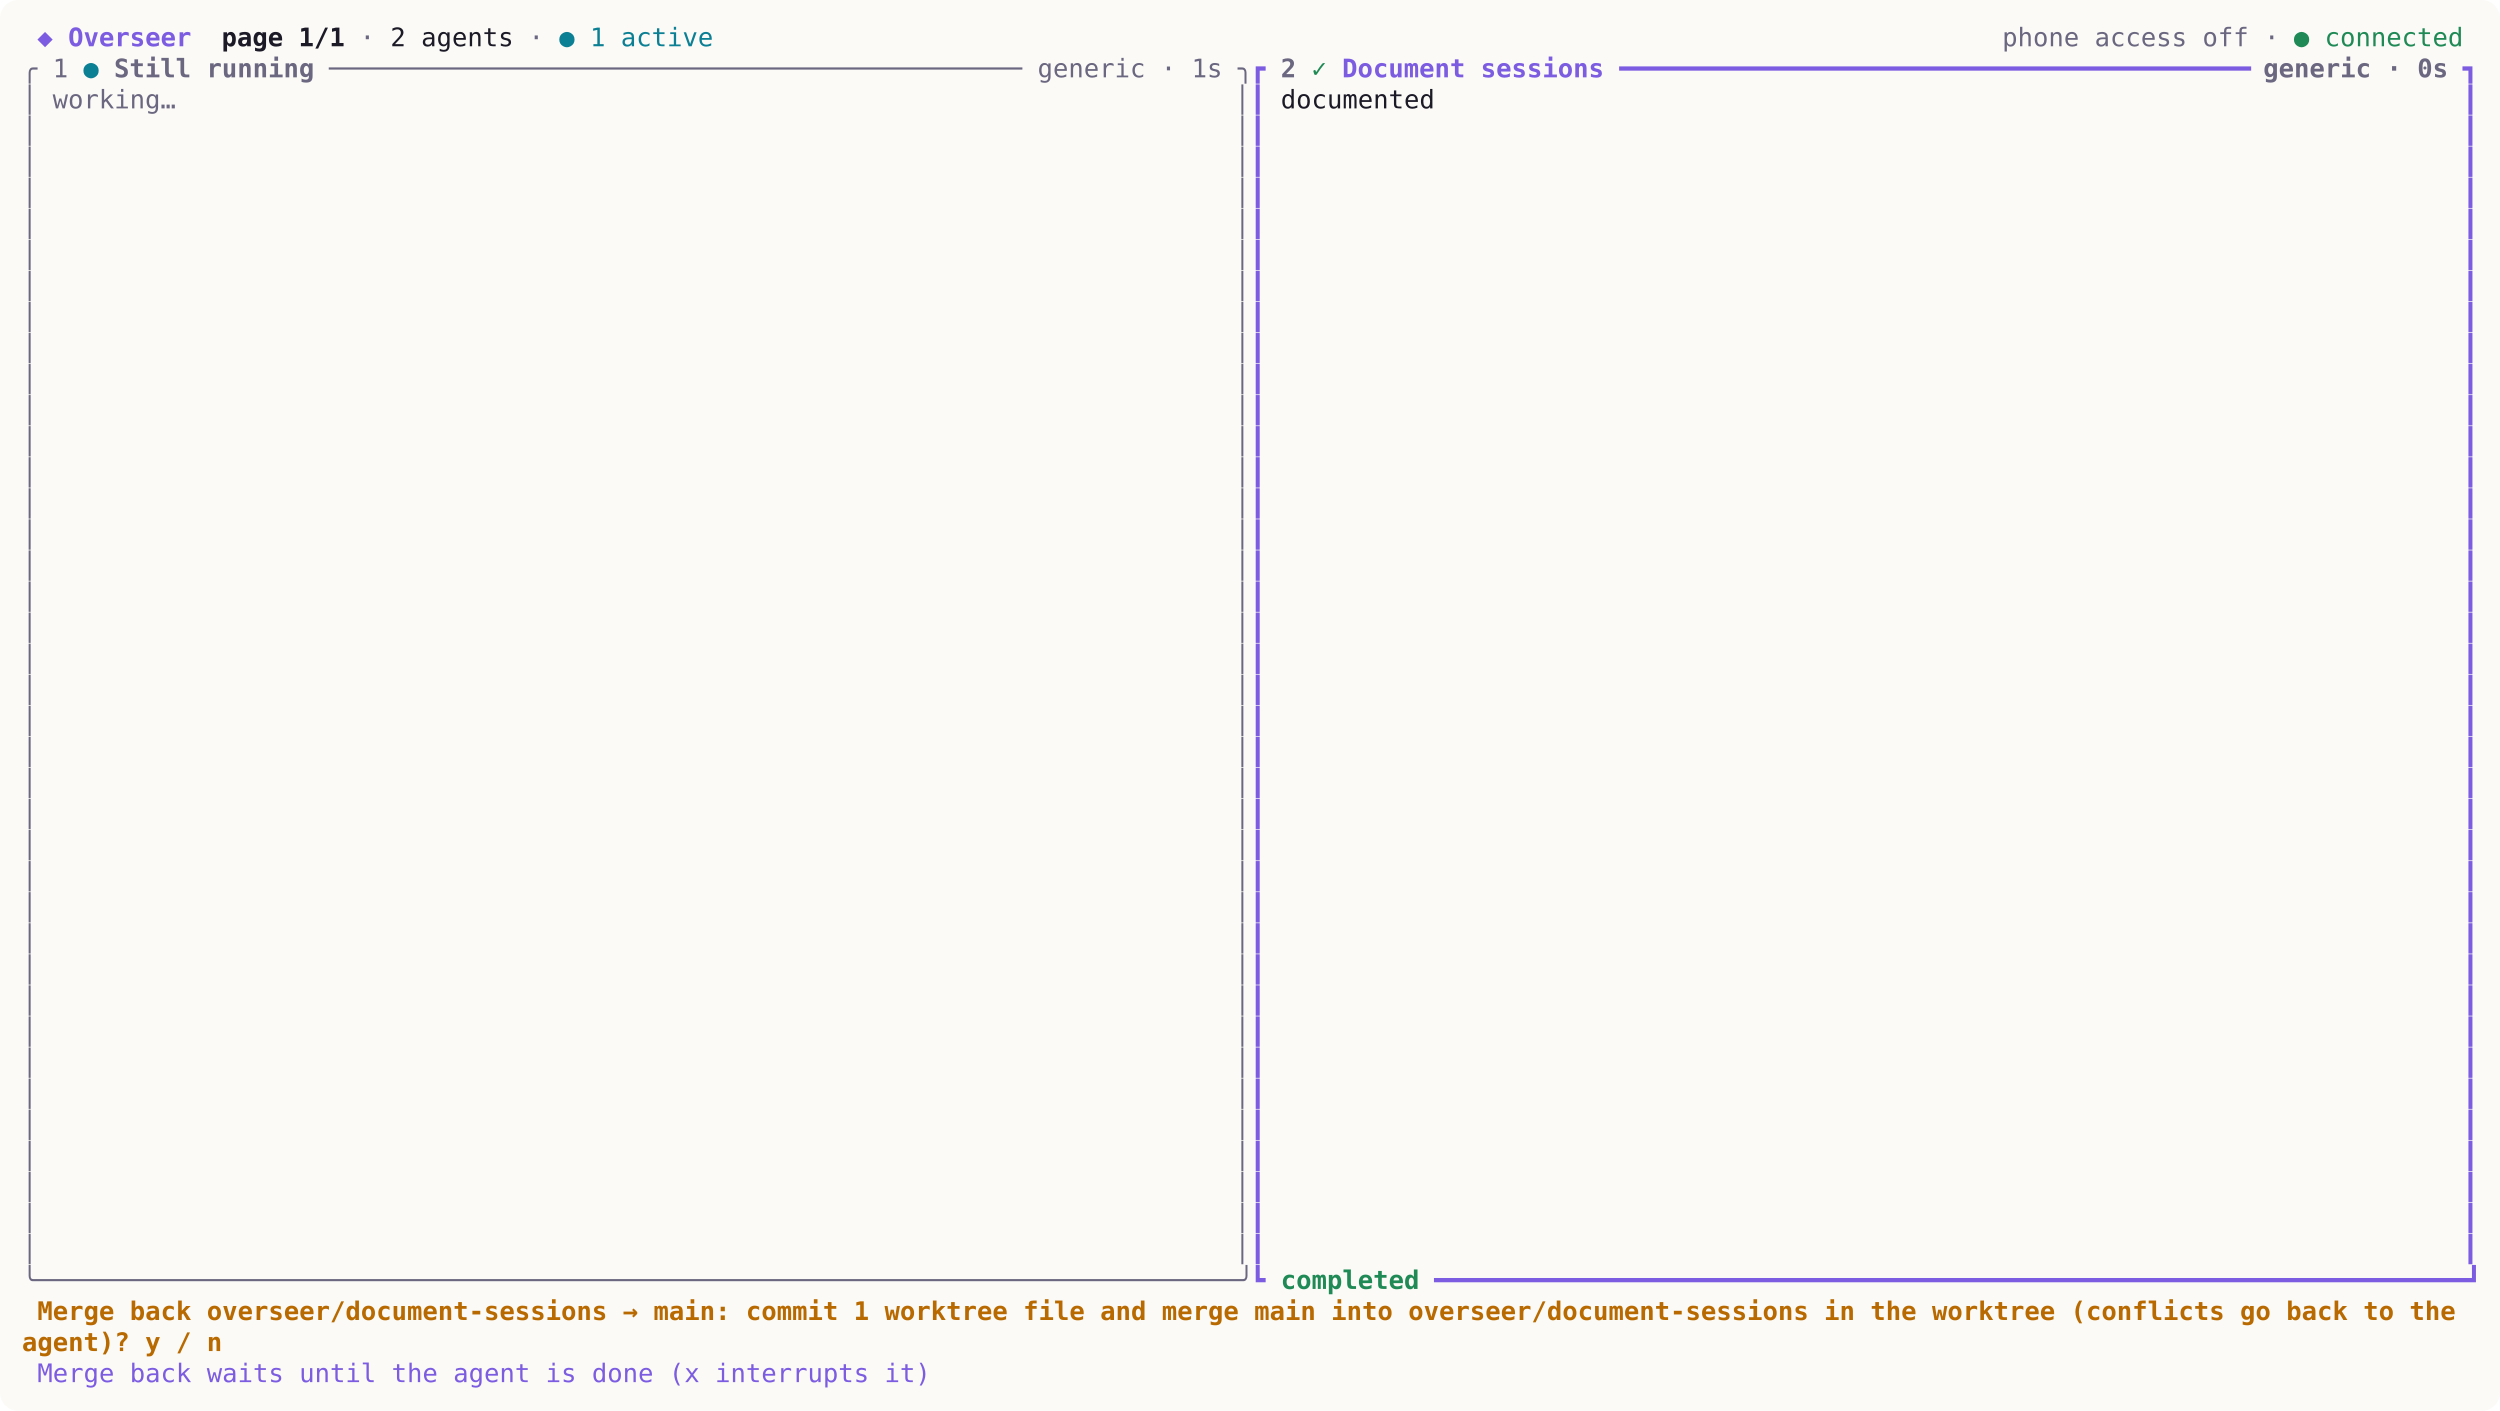
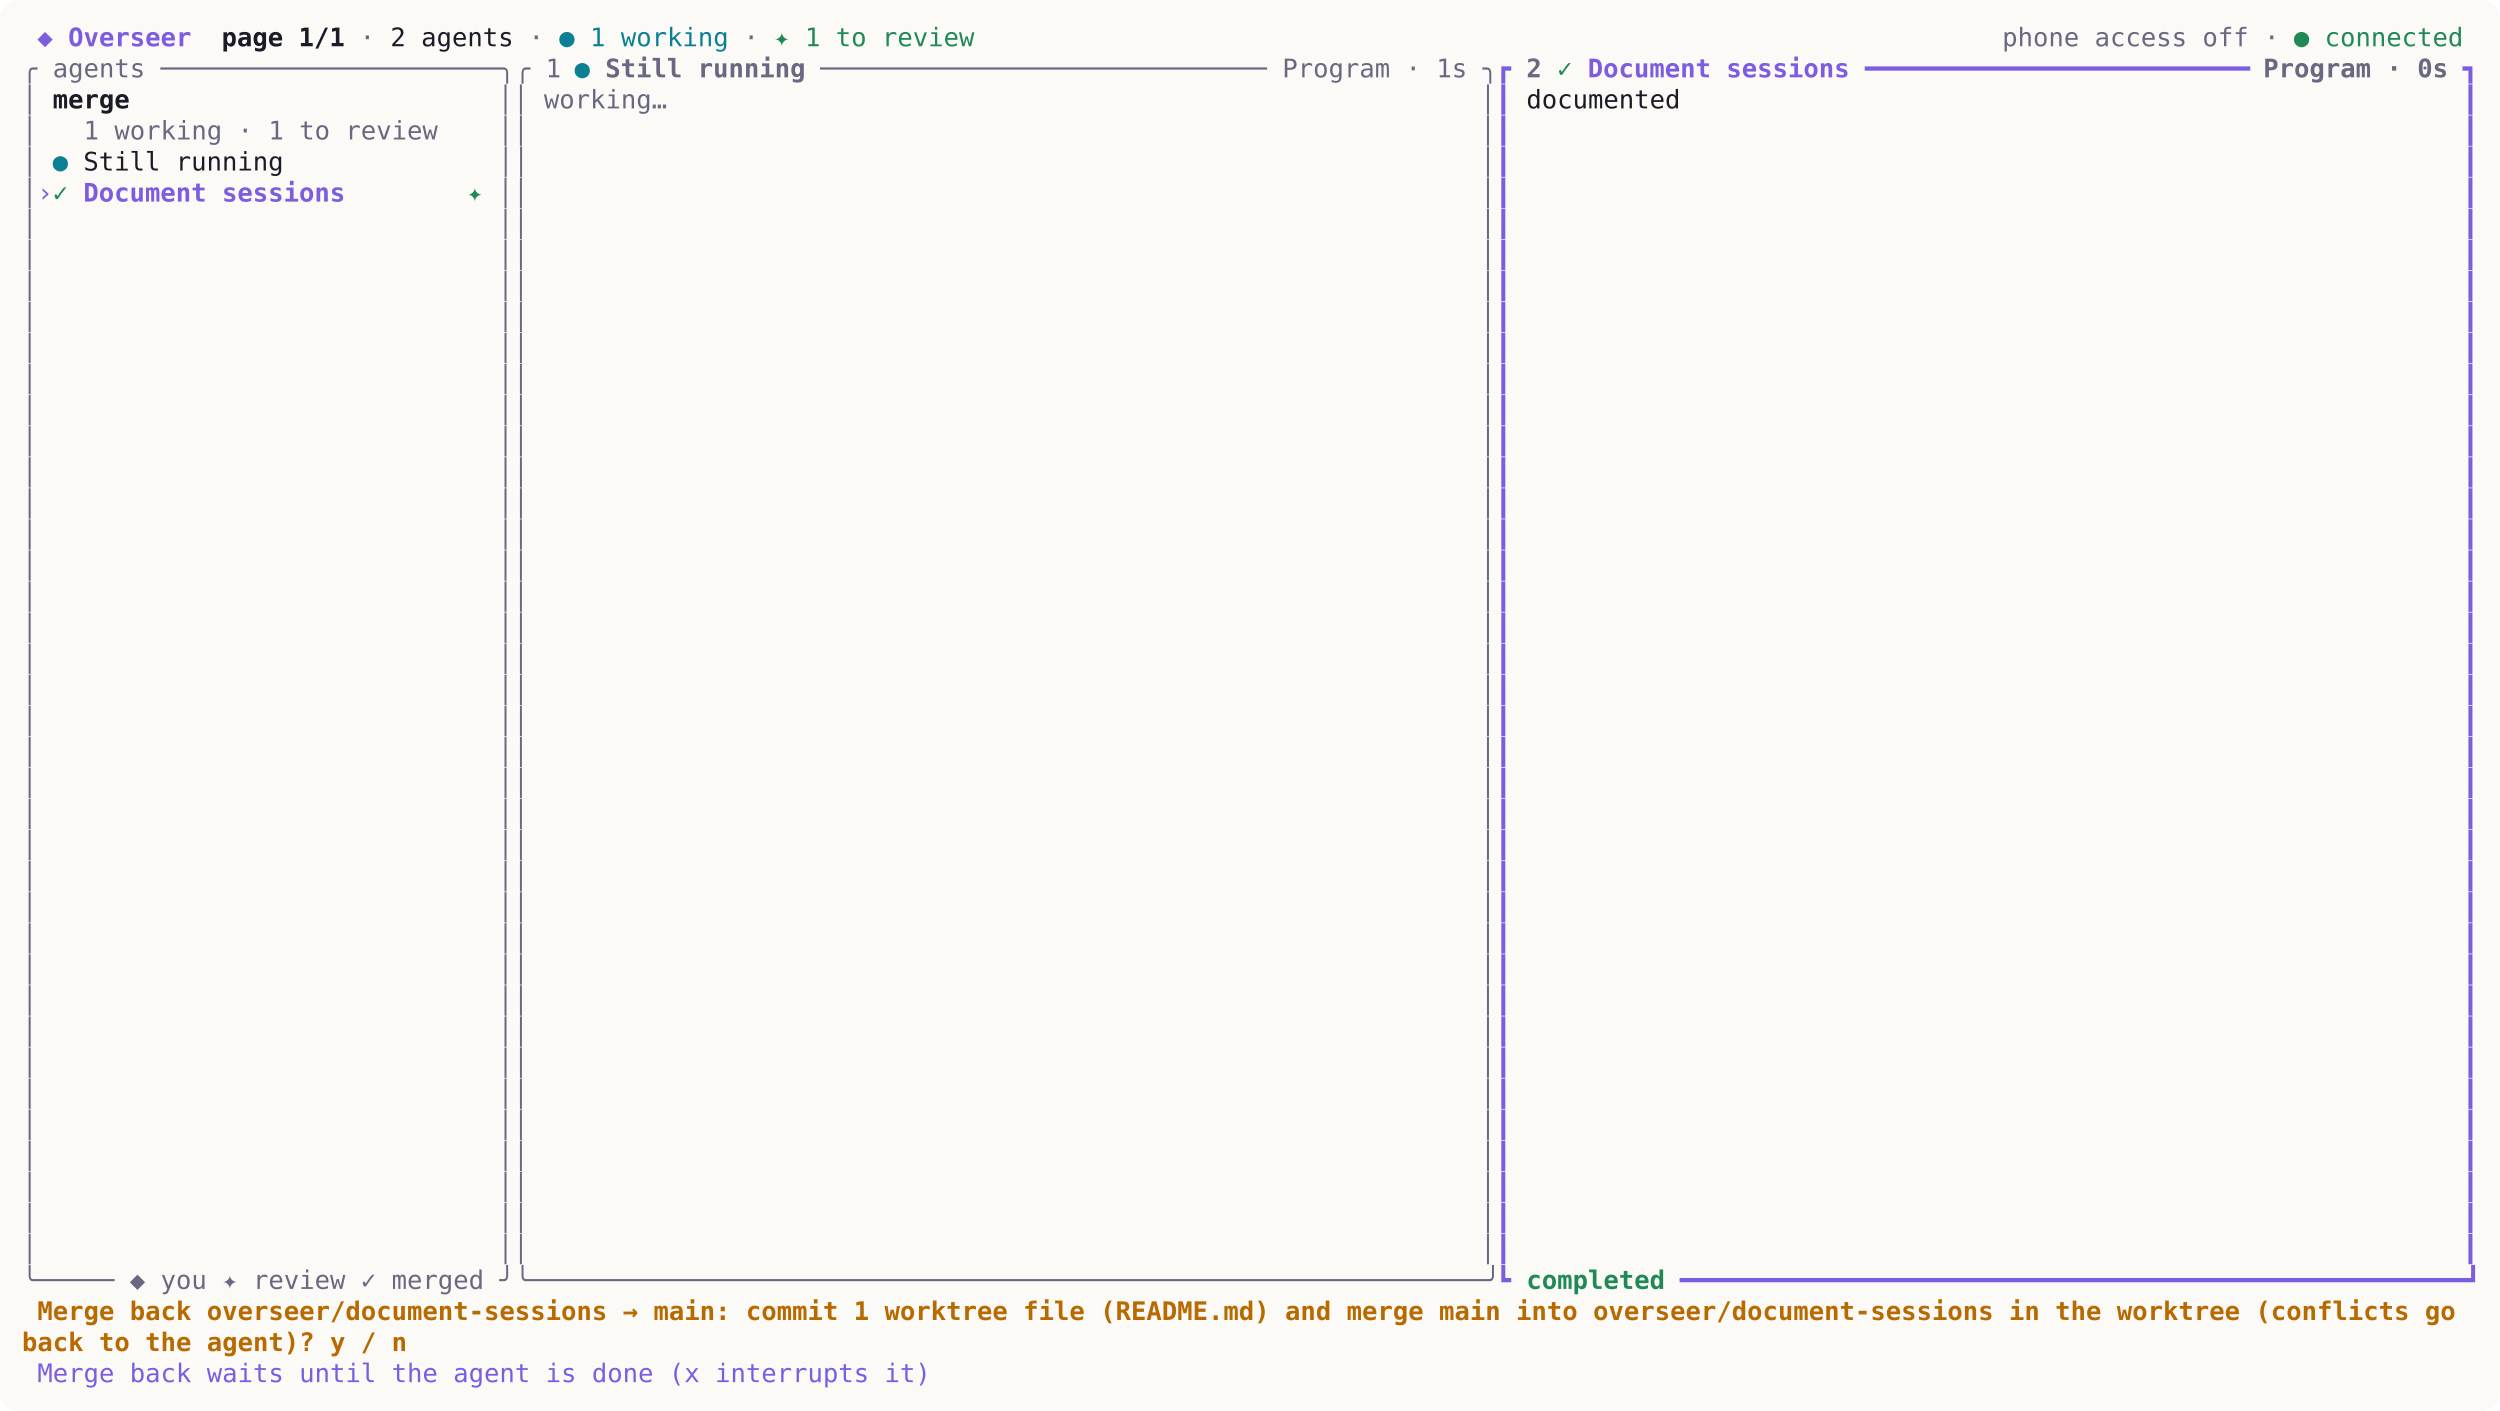
<svg xmlns="http://www.w3.org/2000/svg" width="1368" height="772" viewBox="0 0 1368 772">
  <rect width="100%" height="100%" rx="10" fill="#fbfaf7" />
  <g font-family="ui-monospace, SFMono-Regular, Menlo, monospace" font-size="14">
    <text x="12.0" y="25.3" textLength="100.8" lengthAdjust="spacingAndGlyphs" fill="#7c5ce0" font-weight="700" xml:space="preserve"> ◆ Overseer </text>
    <text x="112.8" y="25.3" textLength="84.0" lengthAdjust="spacingAndGlyphs" fill="#1c1a26" font-weight="700" xml:space="preserve"> page 1/1 </text>
    <text x="196.8" y="25.3" textLength="16.8" lengthAdjust="spacingAndGlyphs" fill="#6b6780" xml:space="preserve">· </text>
    <text x="213.6" y="25.3" textLength="67.2" lengthAdjust="spacingAndGlyphs" fill="#1c1a26" xml:space="preserve">2 agents</text>
    <text x="280.8" y="25.3" textLength="25.2" lengthAdjust="spacingAndGlyphs" fill="#6b6780" xml:space="preserve"> · </text>
-     <text x="306.0" y="25.3" textLength="84.0" lengthAdjust="spacingAndGlyphs" fill="#0b7f93" xml:space="preserve">● 1 active</text>
+     <text x="306.0" y="25.3" textLength="92.4" lengthAdjust="spacingAndGlyphs" fill="#0b7f93" xml:space="preserve">● 1 working</text>
+     <text x="398.4" y="25.3" textLength="25.2" lengthAdjust="spacingAndGlyphs" fill="#6b6780" xml:space="preserve"> · </text>
+     <text x="423.6" y="25.3" textLength="109.2" lengthAdjust="spacingAndGlyphs" fill="#1f8a55" xml:space="preserve">✦ 1 to review</text>
    <text x="1095.6" y="25.3" textLength="159.6" lengthAdjust="spacingAndGlyphs" fill="#6b6780" xml:space="preserve">phone access off · </text>
    <text x="1255.2" y="25.3" textLength="100.8" lengthAdjust="spacingAndGlyphs" fill="#1f8a55" xml:space="preserve">● connected </text>
-     <text x="12.0" y="42.3" textLength="33.6" lengthAdjust="spacingAndGlyphs" fill="#6b6780" xml:space="preserve">╭ 1 </text>
-     <text x="45.6" y="42.3" textLength="16.8" lengthAdjust="spacingAndGlyphs" fill="#0b7f93" xml:space="preserve">● </text>
-     <text x="62.4" y="42.3" textLength="109.2" lengthAdjust="spacingAndGlyphs" fill="#6b6780" font-weight="700" xml:space="preserve">Still running</text>
-     <text x="171.6" y="42.3" textLength="512.4" lengthAdjust="spacingAndGlyphs" fill="#6b6780" xml:space="preserve"> ───────────────────────────────────────────── generic · 1s ╮</text>
-     <text x="684.0" y="42.3" textLength="8.4" lengthAdjust="spacingAndGlyphs" fill="#7c5ce0" font-weight="700" xml:space="preserve">┏</text>
-     <text x="692.4" y="42.3" textLength="25.2" lengthAdjust="spacingAndGlyphs" fill="#6b6780" font-weight="700" xml:space="preserve"> 2 </text>
-     <text x="717.6" y="42.3" textLength="16.8" lengthAdjust="spacingAndGlyphs" fill="#1f8a55" font-weight="700" xml:space="preserve">✓ </text>
-     <text x="734.4" y="42.3" textLength="495.6" lengthAdjust="spacingAndGlyphs" fill="#7c5ce0" font-weight="700" xml:space="preserve">Document sessions ━━━━━━━━━━━━━━━━━━━━━━━━━━━━━━━━━━━━━━━━━</text>
-     <text x="1230.0" y="42.3" textLength="117.6" lengthAdjust="spacingAndGlyphs" fill="#6b6780" font-weight="700" xml:space="preserve"> generic · 0s </text>
+     <text x="12.0" y="42.3" textLength="302.4" lengthAdjust="spacingAndGlyphs" fill="#6b6780" xml:space="preserve">╭ agents ──────────────────────╮╭ 1 </text>
+     <text x="314.4" y="42.3" textLength="16.8" lengthAdjust="spacingAndGlyphs" fill="#0b7f93" xml:space="preserve">● </text>
+     <text x="331.2" y="42.3" textLength="109.2" lengthAdjust="spacingAndGlyphs" fill="#6b6780" font-weight="700" xml:space="preserve">Still running</text>
+     <text x="440.4" y="42.3" textLength="378.0" lengthAdjust="spacingAndGlyphs" fill="#6b6780" xml:space="preserve"> ───────────────────────────── Program · 1s ╮</text>
+     <text x="818.4" y="42.3" textLength="8.4" lengthAdjust="spacingAndGlyphs" fill="#7c5ce0" font-weight="700" xml:space="preserve">┏</text>
+     <text x="826.8" y="42.3" textLength="25.2" lengthAdjust="spacingAndGlyphs" fill="#6b6780" font-weight="700" xml:space="preserve"> 2 </text>
+     <text x="852.0" y="42.3" textLength="16.8" lengthAdjust="spacingAndGlyphs" fill="#1f8a55" font-weight="700" xml:space="preserve">✓ </text>
+     <text x="868.8" y="42.3" textLength="361.2" lengthAdjust="spacingAndGlyphs" fill="#7c5ce0" font-weight="700" xml:space="preserve">Document sessions ━━━━━━━━━━━━━━━━━━━━━━━━━</text>
+     <text x="1230.0" y="42.3" textLength="117.6" lengthAdjust="spacingAndGlyphs" fill="#6b6780" font-weight="700" xml:space="preserve"> Program · 0s </text>
    <text x="1347.6" y="42.3" textLength="8.4" lengthAdjust="spacingAndGlyphs" fill="#7c5ce0" font-weight="700" xml:space="preserve">┓</text>
    <text x="12.0" y="59.3" textLength="8.4" lengthAdjust="spacingAndGlyphs" fill="#6b6780" xml:space="preserve">│</text>
-     <text x="28.8" y="59.3" textLength="67.2" lengthAdjust="spacingAndGlyphs" fill="#6b6780" xml:space="preserve">working…</text>
-     <text x="675.6" y="59.3" textLength="8.4" lengthAdjust="spacingAndGlyphs" fill="#6b6780" xml:space="preserve">│</text>
-     <text x="684.0" y="59.3" textLength="8.4" lengthAdjust="spacingAndGlyphs" fill="#7c5ce0" font-weight="700" xml:space="preserve">┃</text>
-     <text x="692.4" y="59.3" textLength="655.2" lengthAdjust="spacingAndGlyphs" fill="#1c1a26" xml:space="preserve"> documented                                                                   </text>
+     <text x="20.4" y="59.3" textLength="50.4" lengthAdjust="spacingAndGlyphs" fill="#1c1a26" font-weight="700" xml:space="preserve"> merge</text>
+     <text x="272.4" y="59.3" textLength="16.8" lengthAdjust="spacingAndGlyphs" fill="#6b6780" xml:space="preserve">││</text>
+     <text x="297.6" y="59.3" textLength="67.2" lengthAdjust="spacingAndGlyphs" fill="#6b6780" xml:space="preserve">working…</text>
+     <text x="810.0" y="59.3" textLength="8.4" lengthAdjust="spacingAndGlyphs" fill="#6b6780" xml:space="preserve">│</text>
+     <text x="818.4" y="59.3" textLength="8.4" lengthAdjust="spacingAndGlyphs" fill="#7c5ce0" font-weight="700" xml:space="preserve">┃</text>
+     <text x="826.8" y="59.3" textLength="520.8" lengthAdjust="spacingAndGlyphs" fill="#1c1a26" xml:space="preserve"> documented                                                   </text>
    <text x="1347.6" y="59.3" textLength="8.4" lengthAdjust="spacingAndGlyphs" fill="#7c5ce0" font-weight="700" xml:space="preserve">┃</text>
-     <text x="12.0" y="76.3" textLength="8.4" lengthAdjust="spacingAndGlyphs" fill="#6b6780" xml:space="preserve">│</text>
-     <text x="675.6" y="76.3" textLength="8.4" lengthAdjust="spacingAndGlyphs" fill="#6b6780" xml:space="preserve">│</text>
-     <text x="684.0" y="76.3" textLength="8.4" lengthAdjust="spacingAndGlyphs" fill="#7c5ce0" font-weight="700" xml:space="preserve">┃</text>
+     <text x="12.0" y="76.3" textLength="226.8" lengthAdjust="spacingAndGlyphs" fill="#6b6780" xml:space="preserve">│   1 working · 1 to review</text>
+     <text x="272.4" y="76.3" textLength="16.8" lengthAdjust="spacingAndGlyphs" fill="#6b6780" xml:space="preserve">││</text>
+     <text x="810.0" y="76.3" textLength="8.4" lengthAdjust="spacingAndGlyphs" fill="#6b6780" xml:space="preserve">│</text>
+     <text x="818.4" y="76.3" textLength="8.4" lengthAdjust="spacingAndGlyphs" fill="#7c5ce0" font-weight="700" xml:space="preserve">┃</text>
    <text x="1347.6" y="76.3" textLength="8.4" lengthAdjust="spacingAndGlyphs" fill="#7c5ce0" font-weight="700" xml:space="preserve">┃</text>
    <text x="12.0" y="93.3" textLength="8.4" lengthAdjust="spacingAndGlyphs" fill="#6b6780" xml:space="preserve">│</text>
-     <text x="675.6" y="93.3" textLength="8.4" lengthAdjust="spacingAndGlyphs" fill="#6b6780" xml:space="preserve">│</text>
-     <text x="684.0" y="93.3" textLength="8.4" lengthAdjust="spacingAndGlyphs" fill="#7c5ce0" font-weight="700" xml:space="preserve">┃</text>
+     <text x="28.8" y="93.3" textLength="16.8" lengthAdjust="spacingAndGlyphs" fill="#0b7f93" xml:space="preserve">● </text>
+     <text x="45.6" y="93.3" textLength="201.6" lengthAdjust="spacingAndGlyphs" fill="#1c1a26" xml:space="preserve">Still running           </text>
+     <text x="247.2" y="93.3" textLength="42.0" lengthAdjust="spacingAndGlyphs" fill="#6b6780" xml:space="preserve">   ││</text>
+     <text x="810.0" y="93.3" textLength="8.4" lengthAdjust="spacingAndGlyphs" fill="#6b6780" xml:space="preserve">│</text>
+     <text x="818.4" y="93.3" textLength="8.4" lengthAdjust="spacingAndGlyphs" fill="#7c5ce0" font-weight="700" xml:space="preserve">┃</text>
    <text x="1347.6" y="93.3" textLength="8.4" lengthAdjust="spacingAndGlyphs" fill="#7c5ce0" font-weight="700" xml:space="preserve">┃</text>
    <text x="12.0" y="110.3" textLength="8.4" lengthAdjust="spacingAndGlyphs" fill="#6b6780" xml:space="preserve">│</text>
-     <text x="675.6" y="110.3" textLength="8.4" lengthAdjust="spacingAndGlyphs" fill="#6b6780" xml:space="preserve">│</text>
-     <text x="684.0" y="110.3" textLength="8.4" lengthAdjust="spacingAndGlyphs" fill="#7c5ce0" font-weight="700" xml:space="preserve">┃</text>
+     <text x="20.4" y="110.3" textLength="8.4" lengthAdjust="spacingAndGlyphs" fill="#7c5ce0" xml:space="preserve">›</text>
+     <text x="28.8" y="110.3" textLength="16.8" lengthAdjust="spacingAndGlyphs" fill="#1f8a55" xml:space="preserve">✓ </text>
+     <text x="45.6" y="110.3" textLength="142.8" lengthAdjust="spacingAndGlyphs" fill="#7c5ce0" font-weight="700" xml:space="preserve">Document sessions</text>
+     <text x="247.2" y="110.3" textLength="25.2" lengthAdjust="spacingAndGlyphs" fill="#1f8a55" xml:space="preserve"> ✦ </text>
+     <text x="272.4" y="110.3" textLength="16.8" lengthAdjust="spacingAndGlyphs" fill="#6b6780" xml:space="preserve">││</text>
+     <text x="810.0" y="110.3" textLength="8.4" lengthAdjust="spacingAndGlyphs" fill="#6b6780" xml:space="preserve">│</text>
+     <text x="818.4" y="110.3" textLength="8.4" lengthAdjust="spacingAndGlyphs" fill="#7c5ce0" font-weight="700" xml:space="preserve">┃</text>
    <text x="1347.6" y="110.3" textLength="8.4" lengthAdjust="spacingAndGlyphs" fill="#7c5ce0" font-weight="700" xml:space="preserve">┃</text>
    <text x="12.0" y="127.3" textLength="8.4" lengthAdjust="spacingAndGlyphs" fill="#6b6780" xml:space="preserve">│</text>
-     <text x="675.6" y="127.3" textLength="8.4" lengthAdjust="spacingAndGlyphs" fill="#6b6780" xml:space="preserve">│</text>
-     <text x="684.0" y="127.3" textLength="8.4" lengthAdjust="spacingAndGlyphs" fill="#7c5ce0" font-weight="700" xml:space="preserve">┃</text>
+     <text x="272.4" y="127.3" textLength="16.8" lengthAdjust="spacingAndGlyphs" fill="#6b6780" xml:space="preserve">││</text>
+     <text x="810.0" y="127.3" textLength="8.4" lengthAdjust="spacingAndGlyphs" fill="#6b6780" xml:space="preserve">│</text>
+     <text x="818.4" y="127.3" textLength="8.4" lengthAdjust="spacingAndGlyphs" fill="#7c5ce0" font-weight="700" xml:space="preserve">┃</text>
    <text x="1347.6" y="127.3" textLength="8.4" lengthAdjust="spacingAndGlyphs" fill="#7c5ce0" font-weight="700" xml:space="preserve">┃</text>
    <text x="12.0" y="144.3" textLength="8.4" lengthAdjust="spacingAndGlyphs" fill="#6b6780" xml:space="preserve">│</text>
-     <text x="675.6" y="144.3" textLength="8.4" lengthAdjust="spacingAndGlyphs" fill="#6b6780" xml:space="preserve">│</text>
-     <text x="684.0" y="144.3" textLength="8.4" lengthAdjust="spacingAndGlyphs" fill="#7c5ce0" font-weight="700" xml:space="preserve">┃</text>
+     <text x="272.4" y="144.3" textLength="16.8" lengthAdjust="spacingAndGlyphs" fill="#6b6780" xml:space="preserve">││</text>
+     <text x="810.0" y="144.3" textLength="8.4" lengthAdjust="spacingAndGlyphs" fill="#6b6780" xml:space="preserve">│</text>
+     <text x="818.4" y="144.3" textLength="8.4" lengthAdjust="spacingAndGlyphs" fill="#7c5ce0" font-weight="700" xml:space="preserve">┃</text>
    <text x="1347.6" y="144.3" textLength="8.4" lengthAdjust="spacingAndGlyphs" fill="#7c5ce0" font-weight="700" xml:space="preserve">┃</text>
    <text x="12.0" y="161.3" textLength="8.4" lengthAdjust="spacingAndGlyphs" fill="#6b6780" xml:space="preserve">│</text>
-     <text x="675.6" y="161.3" textLength="8.4" lengthAdjust="spacingAndGlyphs" fill="#6b6780" xml:space="preserve">│</text>
-     <text x="684.0" y="161.3" textLength="8.4" lengthAdjust="spacingAndGlyphs" fill="#7c5ce0" font-weight="700" xml:space="preserve">┃</text>
+     <text x="272.4" y="161.3" textLength="16.8" lengthAdjust="spacingAndGlyphs" fill="#6b6780" xml:space="preserve">││</text>
+     <text x="810.0" y="161.3" textLength="8.4" lengthAdjust="spacingAndGlyphs" fill="#6b6780" xml:space="preserve">│</text>
+     <text x="818.4" y="161.3" textLength="8.4" lengthAdjust="spacingAndGlyphs" fill="#7c5ce0" font-weight="700" xml:space="preserve">┃</text>
    <text x="1347.6" y="161.3" textLength="8.4" lengthAdjust="spacingAndGlyphs" fill="#7c5ce0" font-weight="700" xml:space="preserve">┃</text>
    <text x="12.0" y="178.3" textLength="8.4" lengthAdjust="spacingAndGlyphs" fill="#6b6780" xml:space="preserve">│</text>
-     <text x="675.6" y="178.3" textLength="8.4" lengthAdjust="spacingAndGlyphs" fill="#6b6780" xml:space="preserve">│</text>
-     <text x="684.0" y="178.3" textLength="8.4" lengthAdjust="spacingAndGlyphs" fill="#7c5ce0" font-weight="700" xml:space="preserve">┃</text>
+     <text x="272.4" y="178.3" textLength="16.8" lengthAdjust="spacingAndGlyphs" fill="#6b6780" xml:space="preserve">││</text>
+     <text x="810.0" y="178.3" textLength="8.4" lengthAdjust="spacingAndGlyphs" fill="#6b6780" xml:space="preserve">│</text>
+     <text x="818.4" y="178.3" textLength="8.4" lengthAdjust="spacingAndGlyphs" fill="#7c5ce0" font-weight="700" xml:space="preserve">┃</text>
    <text x="1347.6" y="178.3" textLength="8.4" lengthAdjust="spacingAndGlyphs" fill="#7c5ce0" font-weight="700" xml:space="preserve">┃</text>
    <text x="12.0" y="195.3" textLength="8.4" lengthAdjust="spacingAndGlyphs" fill="#6b6780" xml:space="preserve">│</text>
-     <text x="675.6" y="195.3" textLength="8.4" lengthAdjust="spacingAndGlyphs" fill="#6b6780" xml:space="preserve">│</text>
-     <text x="684.0" y="195.3" textLength="8.4" lengthAdjust="spacingAndGlyphs" fill="#7c5ce0" font-weight="700" xml:space="preserve">┃</text>
+     <text x="272.4" y="195.3" textLength="16.8" lengthAdjust="spacingAndGlyphs" fill="#6b6780" xml:space="preserve">││</text>
+     <text x="810.0" y="195.3" textLength="8.4" lengthAdjust="spacingAndGlyphs" fill="#6b6780" xml:space="preserve">│</text>
+     <text x="818.4" y="195.3" textLength="8.4" lengthAdjust="spacingAndGlyphs" fill="#7c5ce0" font-weight="700" xml:space="preserve">┃</text>
    <text x="1347.6" y="195.3" textLength="8.4" lengthAdjust="spacingAndGlyphs" fill="#7c5ce0" font-weight="700" xml:space="preserve">┃</text>
    <text x="12.0" y="212.3" textLength="8.4" lengthAdjust="spacingAndGlyphs" fill="#6b6780" xml:space="preserve">│</text>
-     <text x="675.6" y="212.3" textLength="8.4" lengthAdjust="spacingAndGlyphs" fill="#6b6780" xml:space="preserve">│</text>
-     <text x="684.0" y="212.3" textLength="8.4" lengthAdjust="spacingAndGlyphs" fill="#7c5ce0" font-weight="700" xml:space="preserve">┃</text>
+     <text x="272.4" y="212.3" textLength="16.8" lengthAdjust="spacingAndGlyphs" fill="#6b6780" xml:space="preserve">││</text>
+     <text x="810.0" y="212.3" textLength="8.4" lengthAdjust="spacingAndGlyphs" fill="#6b6780" xml:space="preserve">│</text>
+     <text x="818.4" y="212.3" textLength="8.4" lengthAdjust="spacingAndGlyphs" fill="#7c5ce0" font-weight="700" xml:space="preserve">┃</text>
    <text x="1347.6" y="212.3" textLength="8.4" lengthAdjust="spacingAndGlyphs" fill="#7c5ce0" font-weight="700" xml:space="preserve">┃</text>
    <text x="12.0" y="229.3" textLength="8.4" lengthAdjust="spacingAndGlyphs" fill="#6b6780" xml:space="preserve">│</text>
-     <text x="675.6" y="229.3" textLength="8.4" lengthAdjust="spacingAndGlyphs" fill="#6b6780" xml:space="preserve">│</text>
-     <text x="684.0" y="229.3" textLength="8.4" lengthAdjust="spacingAndGlyphs" fill="#7c5ce0" font-weight="700" xml:space="preserve">┃</text>
+     <text x="272.4" y="229.3" textLength="16.8" lengthAdjust="spacingAndGlyphs" fill="#6b6780" xml:space="preserve">││</text>
+     <text x="810.0" y="229.3" textLength="8.4" lengthAdjust="spacingAndGlyphs" fill="#6b6780" xml:space="preserve">│</text>
+     <text x="818.4" y="229.3" textLength="8.4" lengthAdjust="spacingAndGlyphs" fill="#7c5ce0" font-weight="700" xml:space="preserve">┃</text>
    <text x="1347.6" y="229.3" textLength="8.4" lengthAdjust="spacingAndGlyphs" fill="#7c5ce0" font-weight="700" xml:space="preserve">┃</text>
    <text x="12.0" y="246.3" textLength="8.4" lengthAdjust="spacingAndGlyphs" fill="#6b6780" xml:space="preserve">│</text>
-     <text x="675.6" y="246.3" textLength="8.4" lengthAdjust="spacingAndGlyphs" fill="#6b6780" xml:space="preserve">│</text>
-     <text x="684.0" y="246.3" textLength="8.4" lengthAdjust="spacingAndGlyphs" fill="#7c5ce0" font-weight="700" xml:space="preserve">┃</text>
+     <text x="272.4" y="246.3" textLength="16.8" lengthAdjust="spacingAndGlyphs" fill="#6b6780" xml:space="preserve">││</text>
+     <text x="810.0" y="246.3" textLength="8.4" lengthAdjust="spacingAndGlyphs" fill="#6b6780" xml:space="preserve">│</text>
+     <text x="818.4" y="246.3" textLength="8.4" lengthAdjust="spacingAndGlyphs" fill="#7c5ce0" font-weight="700" xml:space="preserve">┃</text>
    <text x="1347.6" y="246.3" textLength="8.4" lengthAdjust="spacingAndGlyphs" fill="#7c5ce0" font-weight="700" xml:space="preserve">┃</text>
    <text x="12.0" y="263.3" textLength="8.4" lengthAdjust="spacingAndGlyphs" fill="#6b6780" xml:space="preserve">│</text>
-     <text x="675.6" y="263.3" textLength="8.4" lengthAdjust="spacingAndGlyphs" fill="#6b6780" xml:space="preserve">│</text>
-     <text x="684.0" y="263.3" textLength="8.4" lengthAdjust="spacingAndGlyphs" fill="#7c5ce0" font-weight="700" xml:space="preserve">┃</text>
+     <text x="272.4" y="263.3" textLength="16.8" lengthAdjust="spacingAndGlyphs" fill="#6b6780" xml:space="preserve">││</text>
+     <text x="810.0" y="263.3" textLength="8.4" lengthAdjust="spacingAndGlyphs" fill="#6b6780" xml:space="preserve">│</text>
+     <text x="818.4" y="263.3" textLength="8.4" lengthAdjust="spacingAndGlyphs" fill="#7c5ce0" font-weight="700" xml:space="preserve">┃</text>
    <text x="1347.6" y="263.3" textLength="8.4" lengthAdjust="spacingAndGlyphs" fill="#7c5ce0" font-weight="700" xml:space="preserve">┃</text>
    <text x="12.0" y="280.3" textLength="8.4" lengthAdjust="spacingAndGlyphs" fill="#6b6780" xml:space="preserve">│</text>
-     <text x="675.6" y="280.3" textLength="8.4" lengthAdjust="spacingAndGlyphs" fill="#6b6780" xml:space="preserve">│</text>
-     <text x="684.0" y="280.3" textLength="8.4" lengthAdjust="spacingAndGlyphs" fill="#7c5ce0" font-weight="700" xml:space="preserve">┃</text>
+     <text x="272.4" y="280.3" textLength="16.8" lengthAdjust="spacingAndGlyphs" fill="#6b6780" xml:space="preserve">││</text>
+     <text x="810.0" y="280.3" textLength="8.4" lengthAdjust="spacingAndGlyphs" fill="#6b6780" xml:space="preserve">│</text>
+     <text x="818.4" y="280.3" textLength="8.4" lengthAdjust="spacingAndGlyphs" fill="#7c5ce0" font-weight="700" xml:space="preserve">┃</text>
    <text x="1347.6" y="280.3" textLength="8.4" lengthAdjust="spacingAndGlyphs" fill="#7c5ce0" font-weight="700" xml:space="preserve">┃</text>
    <text x="12.0" y="297.3" textLength="8.4" lengthAdjust="spacingAndGlyphs" fill="#6b6780" xml:space="preserve">│</text>
-     <text x="675.6" y="297.3" textLength="8.4" lengthAdjust="spacingAndGlyphs" fill="#6b6780" xml:space="preserve">│</text>
-     <text x="684.0" y="297.3" textLength="8.4" lengthAdjust="spacingAndGlyphs" fill="#7c5ce0" font-weight="700" xml:space="preserve">┃</text>
+     <text x="272.4" y="297.3" textLength="16.8" lengthAdjust="spacingAndGlyphs" fill="#6b6780" xml:space="preserve">││</text>
+     <text x="810.0" y="297.3" textLength="8.4" lengthAdjust="spacingAndGlyphs" fill="#6b6780" xml:space="preserve">│</text>
+     <text x="818.4" y="297.3" textLength="8.4" lengthAdjust="spacingAndGlyphs" fill="#7c5ce0" font-weight="700" xml:space="preserve">┃</text>
    <text x="1347.6" y="297.3" textLength="8.4" lengthAdjust="spacingAndGlyphs" fill="#7c5ce0" font-weight="700" xml:space="preserve">┃</text>
    <text x="12.0" y="314.3" textLength="8.4" lengthAdjust="spacingAndGlyphs" fill="#6b6780" xml:space="preserve">│</text>
-     <text x="675.6" y="314.3" textLength="8.4" lengthAdjust="spacingAndGlyphs" fill="#6b6780" xml:space="preserve">│</text>
-     <text x="684.0" y="314.3" textLength="8.4" lengthAdjust="spacingAndGlyphs" fill="#7c5ce0" font-weight="700" xml:space="preserve">┃</text>
+     <text x="272.4" y="314.3" textLength="16.8" lengthAdjust="spacingAndGlyphs" fill="#6b6780" xml:space="preserve">││</text>
+     <text x="810.0" y="314.3" textLength="8.4" lengthAdjust="spacingAndGlyphs" fill="#6b6780" xml:space="preserve">│</text>
+     <text x="818.4" y="314.3" textLength="8.4" lengthAdjust="spacingAndGlyphs" fill="#7c5ce0" font-weight="700" xml:space="preserve">┃</text>
    <text x="1347.6" y="314.3" textLength="8.4" lengthAdjust="spacingAndGlyphs" fill="#7c5ce0" font-weight="700" xml:space="preserve">┃</text>
    <text x="12.0" y="331.3" textLength="8.4" lengthAdjust="spacingAndGlyphs" fill="#6b6780" xml:space="preserve">│</text>
-     <text x="675.6" y="331.3" textLength="8.4" lengthAdjust="spacingAndGlyphs" fill="#6b6780" xml:space="preserve">│</text>
-     <text x="684.0" y="331.3" textLength="8.4" lengthAdjust="spacingAndGlyphs" fill="#7c5ce0" font-weight="700" xml:space="preserve">┃</text>
+     <text x="272.4" y="331.3" textLength="16.8" lengthAdjust="spacingAndGlyphs" fill="#6b6780" xml:space="preserve">││</text>
+     <text x="810.0" y="331.3" textLength="8.4" lengthAdjust="spacingAndGlyphs" fill="#6b6780" xml:space="preserve">│</text>
+     <text x="818.4" y="331.3" textLength="8.4" lengthAdjust="spacingAndGlyphs" fill="#7c5ce0" font-weight="700" xml:space="preserve">┃</text>
    <text x="1347.6" y="331.3" textLength="8.4" lengthAdjust="spacingAndGlyphs" fill="#7c5ce0" font-weight="700" xml:space="preserve">┃</text>
    <text x="12.0" y="348.3" textLength="8.4" lengthAdjust="spacingAndGlyphs" fill="#6b6780" xml:space="preserve">│</text>
-     <text x="675.6" y="348.3" textLength="8.4" lengthAdjust="spacingAndGlyphs" fill="#6b6780" xml:space="preserve">│</text>
-     <text x="684.0" y="348.3" textLength="8.4" lengthAdjust="spacingAndGlyphs" fill="#7c5ce0" font-weight="700" xml:space="preserve">┃</text>
+     <text x="272.4" y="348.3" textLength="16.8" lengthAdjust="spacingAndGlyphs" fill="#6b6780" xml:space="preserve">││</text>
+     <text x="810.0" y="348.3" textLength="8.4" lengthAdjust="spacingAndGlyphs" fill="#6b6780" xml:space="preserve">│</text>
+     <text x="818.4" y="348.3" textLength="8.4" lengthAdjust="spacingAndGlyphs" fill="#7c5ce0" font-weight="700" xml:space="preserve">┃</text>
    <text x="1347.6" y="348.3" textLength="8.4" lengthAdjust="spacingAndGlyphs" fill="#7c5ce0" font-weight="700" xml:space="preserve">┃</text>
    <text x="12.0" y="365.3" textLength="8.4" lengthAdjust="spacingAndGlyphs" fill="#6b6780" xml:space="preserve">│</text>
-     <text x="675.6" y="365.3" textLength="8.4" lengthAdjust="spacingAndGlyphs" fill="#6b6780" xml:space="preserve">│</text>
-     <text x="684.0" y="365.3" textLength="8.4" lengthAdjust="spacingAndGlyphs" fill="#7c5ce0" font-weight="700" xml:space="preserve">┃</text>
+     <text x="272.4" y="365.3" textLength="16.8" lengthAdjust="spacingAndGlyphs" fill="#6b6780" xml:space="preserve">││</text>
+     <text x="810.0" y="365.3" textLength="8.4" lengthAdjust="spacingAndGlyphs" fill="#6b6780" xml:space="preserve">│</text>
+     <text x="818.4" y="365.3" textLength="8.4" lengthAdjust="spacingAndGlyphs" fill="#7c5ce0" font-weight="700" xml:space="preserve">┃</text>
    <text x="1347.6" y="365.3" textLength="8.4" lengthAdjust="spacingAndGlyphs" fill="#7c5ce0" font-weight="700" xml:space="preserve">┃</text>
    <text x="12.0" y="382.3" textLength="8.4" lengthAdjust="spacingAndGlyphs" fill="#6b6780" xml:space="preserve">│</text>
-     <text x="675.6" y="382.3" textLength="8.4" lengthAdjust="spacingAndGlyphs" fill="#6b6780" xml:space="preserve">│</text>
-     <text x="684.0" y="382.3" textLength="8.4" lengthAdjust="spacingAndGlyphs" fill="#7c5ce0" font-weight="700" xml:space="preserve">┃</text>
+     <text x="272.4" y="382.3" textLength="16.8" lengthAdjust="spacingAndGlyphs" fill="#6b6780" xml:space="preserve">││</text>
+     <text x="810.0" y="382.3" textLength="8.4" lengthAdjust="spacingAndGlyphs" fill="#6b6780" xml:space="preserve">│</text>
+     <text x="818.4" y="382.3" textLength="8.4" lengthAdjust="spacingAndGlyphs" fill="#7c5ce0" font-weight="700" xml:space="preserve">┃</text>
    <text x="1347.6" y="382.3" textLength="8.4" lengthAdjust="spacingAndGlyphs" fill="#7c5ce0" font-weight="700" xml:space="preserve">┃</text>
    <text x="12.0" y="399.3" textLength="8.4" lengthAdjust="spacingAndGlyphs" fill="#6b6780" xml:space="preserve">│</text>
-     <text x="675.6" y="399.3" textLength="8.4" lengthAdjust="spacingAndGlyphs" fill="#6b6780" xml:space="preserve">│</text>
-     <text x="684.0" y="399.3" textLength="8.4" lengthAdjust="spacingAndGlyphs" fill="#7c5ce0" font-weight="700" xml:space="preserve">┃</text>
+     <text x="272.4" y="399.3" textLength="16.8" lengthAdjust="spacingAndGlyphs" fill="#6b6780" xml:space="preserve">││</text>
+     <text x="810.0" y="399.3" textLength="8.4" lengthAdjust="spacingAndGlyphs" fill="#6b6780" xml:space="preserve">│</text>
+     <text x="818.4" y="399.3" textLength="8.4" lengthAdjust="spacingAndGlyphs" fill="#7c5ce0" font-weight="700" xml:space="preserve">┃</text>
    <text x="1347.6" y="399.3" textLength="8.4" lengthAdjust="spacingAndGlyphs" fill="#7c5ce0" font-weight="700" xml:space="preserve">┃</text>
    <text x="12.0" y="416.3" textLength="8.4" lengthAdjust="spacingAndGlyphs" fill="#6b6780" xml:space="preserve">│</text>
-     <text x="675.6" y="416.3" textLength="8.4" lengthAdjust="spacingAndGlyphs" fill="#6b6780" xml:space="preserve">│</text>
-     <text x="684.0" y="416.3" textLength="8.4" lengthAdjust="spacingAndGlyphs" fill="#7c5ce0" font-weight="700" xml:space="preserve">┃</text>
+     <text x="272.4" y="416.3" textLength="16.8" lengthAdjust="spacingAndGlyphs" fill="#6b6780" xml:space="preserve">││</text>
+     <text x="810.0" y="416.3" textLength="8.4" lengthAdjust="spacingAndGlyphs" fill="#6b6780" xml:space="preserve">│</text>
+     <text x="818.4" y="416.3" textLength="8.4" lengthAdjust="spacingAndGlyphs" fill="#7c5ce0" font-weight="700" xml:space="preserve">┃</text>
    <text x="1347.6" y="416.3" textLength="8.4" lengthAdjust="spacingAndGlyphs" fill="#7c5ce0" font-weight="700" xml:space="preserve">┃</text>
    <text x="12.0" y="433.3" textLength="8.4" lengthAdjust="spacingAndGlyphs" fill="#6b6780" xml:space="preserve">│</text>
-     <text x="675.6" y="433.3" textLength="8.4" lengthAdjust="spacingAndGlyphs" fill="#6b6780" xml:space="preserve">│</text>
-     <text x="684.0" y="433.3" textLength="8.4" lengthAdjust="spacingAndGlyphs" fill="#7c5ce0" font-weight="700" xml:space="preserve">┃</text>
+     <text x="272.4" y="433.3" textLength="16.8" lengthAdjust="spacingAndGlyphs" fill="#6b6780" xml:space="preserve">││</text>
+     <text x="810.0" y="433.3" textLength="8.4" lengthAdjust="spacingAndGlyphs" fill="#6b6780" xml:space="preserve">│</text>
+     <text x="818.4" y="433.3" textLength="8.4" lengthAdjust="spacingAndGlyphs" fill="#7c5ce0" font-weight="700" xml:space="preserve">┃</text>
    <text x="1347.6" y="433.3" textLength="8.4" lengthAdjust="spacingAndGlyphs" fill="#7c5ce0" font-weight="700" xml:space="preserve">┃</text>
    <text x="12.0" y="450.3" textLength="8.4" lengthAdjust="spacingAndGlyphs" fill="#6b6780" xml:space="preserve">│</text>
-     <text x="675.6" y="450.3" textLength="8.4" lengthAdjust="spacingAndGlyphs" fill="#6b6780" xml:space="preserve">│</text>
-     <text x="684.0" y="450.3" textLength="8.4" lengthAdjust="spacingAndGlyphs" fill="#7c5ce0" font-weight="700" xml:space="preserve">┃</text>
+     <text x="272.4" y="450.3" textLength="16.8" lengthAdjust="spacingAndGlyphs" fill="#6b6780" xml:space="preserve">││</text>
+     <text x="810.0" y="450.3" textLength="8.4" lengthAdjust="spacingAndGlyphs" fill="#6b6780" xml:space="preserve">│</text>
+     <text x="818.4" y="450.3" textLength="8.4" lengthAdjust="spacingAndGlyphs" fill="#7c5ce0" font-weight="700" xml:space="preserve">┃</text>
    <text x="1347.6" y="450.3" textLength="8.4" lengthAdjust="spacingAndGlyphs" fill="#7c5ce0" font-weight="700" xml:space="preserve">┃</text>
    <text x="12.0" y="467.3" textLength="8.4" lengthAdjust="spacingAndGlyphs" fill="#6b6780" xml:space="preserve">│</text>
-     <text x="675.6" y="467.3" textLength="8.4" lengthAdjust="spacingAndGlyphs" fill="#6b6780" xml:space="preserve">│</text>
-     <text x="684.0" y="467.3" textLength="8.4" lengthAdjust="spacingAndGlyphs" fill="#7c5ce0" font-weight="700" xml:space="preserve">┃</text>
+     <text x="272.4" y="467.3" textLength="16.8" lengthAdjust="spacingAndGlyphs" fill="#6b6780" xml:space="preserve">││</text>
+     <text x="810.0" y="467.3" textLength="8.4" lengthAdjust="spacingAndGlyphs" fill="#6b6780" xml:space="preserve">│</text>
+     <text x="818.4" y="467.3" textLength="8.4" lengthAdjust="spacingAndGlyphs" fill="#7c5ce0" font-weight="700" xml:space="preserve">┃</text>
    <text x="1347.6" y="467.3" textLength="8.4" lengthAdjust="spacingAndGlyphs" fill="#7c5ce0" font-weight="700" xml:space="preserve">┃</text>
    <text x="12.0" y="484.3" textLength="8.4" lengthAdjust="spacingAndGlyphs" fill="#6b6780" xml:space="preserve">│</text>
-     <text x="675.6" y="484.3" textLength="8.4" lengthAdjust="spacingAndGlyphs" fill="#6b6780" xml:space="preserve">│</text>
-     <text x="684.0" y="484.3" textLength="8.4" lengthAdjust="spacingAndGlyphs" fill="#7c5ce0" font-weight="700" xml:space="preserve">┃</text>
+     <text x="272.4" y="484.3" textLength="16.8" lengthAdjust="spacingAndGlyphs" fill="#6b6780" xml:space="preserve">││</text>
+     <text x="810.0" y="484.3" textLength="8.4" lengthAdjust="spacingAndGlyphs" fill="#6b6780" xml:space="preserve">│</text>
+     <text x="818.4" y="484.3" textLength="8.4" lengthAdjust="spacingAndGlyphs" fill="#7c5ce0" font-weight="700" xml:space="preserve">┃</text>
    <text x="1347.6" y="484.3" textLength="8.4" lengthAdjust="spacingAndGlyphs" fill="#7c5ce0" font-weight="700" xml:space="preserve">┃</text>
    <text x="12.0" y="501.3" textLength="8.4" lengthAdjust="spacingAndGlyphs" fill="#6b6780" xml:space="preserve">│</text>
-     <text x="675.6" y="501.3" textLength="8.4" lengthAdjust="spacingAndGlyphs" fill="#6b6780" xml:space="preserve">│</text>
-     <text x="684.0" y="501.3" textLength="8.4" lengthAdjust="spacingAndGlyphs" fill="#7c5ce0" font-weight="700" xml:space="preserve">┃</text>
+     <text x="272.4" y="501.3" textLength="16.8" lengthAdjust="spacingAndGlyphs" fill="#6b6780" xml:space="preserve">││</text>
+     <text x="810.0" y="501.3" textLength="8.4" lengthAdjust="spacingAndGlyphs" fill="#6b6780" xml:space="preserve">│</text>
+     <text x="818.4" y="501.3" textLength="8.4" lengthAdjust="spacingAndGlyphs" fill="#7c5ce0" font-weight="700" xml:space="preserve">┃</text>
    <text x="1347.6" y="501.3" textLength="8.4" lengthAdjust="spacingAndGlyphs" fill="#7c5ce0" font-weight="700" xml:space="preserve">┃</text>
    <text x="12.0" y="518.3" textLength="8.4" lengthAdjust="spacingAndGlyphs" fill="#6b6780" xml:space="preserve">│</text>
-     <text x="675.6" y="518.3" textLength="8.4" lengthAdjust="spacingAndGlyphs" fill="#6b6780" xml:space="preserve">│</text>
-     <text x="684.0" y="518.3" textLength="8.4" lengthAdjust="spacingAndGlyphs" fill="#7c5ce0" font-weight="700" xml:space="preserve">┃</text>
+     <text x="272.4" y="518.3" textLength="16.8" lengthAdjust="spacingAndGlyphs" fill="#6b6780" xml:space="preserve">││</text>
+     <text x="810.0" y="518.3" textLength="8.4" lengthAdjust="spacingAndGlyphs" fill="#6b6780" xml:space="preserve">│</text>
+     <text x="818.4" y="518.3" textLength="8.4" lengthAdjust="spacingAndGlyphs" fill="#7c5ce0" font-weight="700" xml:space="preserve">┃</text>
    <text x="1347.6" y="518.3" textLength="8.4" lengthAdjust="spacingAndGlyphs" fill="#7c5ce0" font-weight="700" xml:space="preserve">┃</text>
    <text x="12.0" y="535.3" textLength="8.4" lengthAdjust="spacingAndGlyphs" fill="#6b6780" xml:space="preserve">│</text>
-     <text x="675.6" y="535.3" textLength="8.4" lengthAdjust="spacingAndGlyphs" fill="#6b6780" xml:space="preserve">│</text>
-     <text x="684.0" y="535.3" textLength="8.4" lengthAdjust="spacingAndGlyphs" fill="#7c5ce0" font-weight="700" xml:space="preserve">┃</text>
+     <text x="272.4" y="535.3" textLength="16.8" lengthAdjust="spacingAndGlyphs" fill="#6b6780" xml:space="preserve">││</text>
+     <text x="810.0" y="535.3" textLength="8.4" lengthAdjust="spacingAndGlyphs" fill="#6b6780" xml:space="preserve">│</text>
+     <text x="818.4" y="535.3" textLength="8.4" lengthAdjust="spacingAndGlyphs" fill="#7c5ce0" font-weight="700" xml:space="preserve">┃</text>
    <text x="1347.6" y="535.3" textLength="8.4" lengthAdjust="spacingAndGlyphs" fill="#7c5ce0" font-weight="700" xml:space="preserve">┃</text>
    <text x="12.0" y="552.3" textLength="8.4" lengthAdjust="spacingAndGlyphs" fill="#6b6780" xml:space="preserve">│</text>
-     <text x="675.6" y="552.3" textLength="8.4" lengthAdjust="spacingAndGlyphs" fill="#6b6780" xml:space="preserve">│</text>
-     <text x="684.0" y="552.3" textLength="8.4" lengthAdjust="spacingAndGlyphs" fill="#7c5ce0" font-weight="700" xml:space="preserve">┃</text>
+     <text x="272.4" y="552.3" textLength="16.8" lengthAdjust="spacingAndGlyphs" fill="#6b6780" xml:space="preserve">││</text>
+     <text x="810.0" y="552.3" textLength="8.4" lengthAdjust="spacingAndGlyphs" fill="#6b6780" xml:space="preserve">│</text>
+     <text x="818.4" y="552.3" textLength="8.4" lengthAdjust="spacingAndGlyphs" fill="#7c5ce0" font-weight="700" xml:space="preserve">┃</text>
    <text x="1347.6" y="552.3" textLength="8.4" lengthAdjust="spacingAndGlyphs" fill="#7c5ce0" font-weight="700" xml:space="preserve">┃</text>
    <text x="12.0" y="569.3" textLength="8.4" lengthAdjust="spacingAndGlyphs" fill="#6b6780" xml:space="preserve">│</text>
-     <text x="675.6" y="569.3" textLength="8.4" lengthAdjust="spacingAndGlyphs" fill="#6b6780" xml:space="preserve">│</text>
-     <text x="684.0" y="569.3" textLength="8.4" lengthAdjust="spacingAndGlyphs" fill="#7c5ce0" font-weight="700" xml:space="preserve">┃</text>
+     <text x="272.4" y="569.3" textLength="16.8" lengthAdjust="spacingAndGlyphs" fill="#6b6780" xml:space="preserve">││</text>
+     <text x="810.0" y="569.3" textLength="8.4" lengthAdjust="spacingAndGlyphs" fill="#6b6780" xml:space="preserve">│</text>
+     <text x="818.4" y="569.3" textLength="8.4" lengthAdjust="spacingAndGlyphs" fill="#7c5ce0" font-weight="700" xml:space="preserve">┃</text>
    <text x="1347.6" y="569.3" textLength="8.4" lengthAdjust="spacingAndGlyphs" fill="#7c5ce0" font-weight="700" xml:space="preserve">┃</text>
    <text x="12.0" y="586.3" textLength="8.4" lengthAdjust="spacingAndGlyphs" fill="#6b6780" xml:space="preserve">│</text>
-     <text x="675.6" y="586.3" textLength="8.4" lengthAdjust="spacingAndGlyphs" fill="#6b6780" xml:space="preserve">│</text>
-     <text x="684.0" y="586.3" textLength="8.4" lengthAdjust="spacingAndGlyphs" fill="#7c5ce0" font-weight="700" xml:space="preserve">┃</text>
+     <text x="272.4" y="586.3" textLength="16.8" lengthAdjust="spacingAndGlyphs" fill="#6b6780" xml:space="preserve">││</text>
+     <text x="810.0" y="586.3" textLength="8.4" lengthAdjust="spacingAndGlyphs" fill="#6b6780" xml:space="preserve">│</text>
+     <text x="818.4" y="586.3" textLength="8.4" lengthAdjust="spacingAndGlyphs" fill="#7c5ce0" font-weight="700" xml:space="preserve">┃</text>
    <text x="1347.6" y="586.3" textLength="8.4" lengthAdjust="spacingAndGlyphs" fill="#7c5ce0" font-weight="700" xml:space="preserve">┃</text>
    <text x="12.0" y="603.3" textLength="8.4" lengthAdjust="spacingAndGlyphs" fill="#6b6780" xml:space="preserve">│</text>
-     <text x="675.6" y="603.3" textLength="8.4" lengthAdjust="spacingAndGlyphs" fill="#6b6780" xml:space="preserve">│</text>
-     <text x="684.0" y="603.3" textLength="8.4" lengthAdjust="spacingAndGlyphs" fill="#7c5ce0" font-weight="700" xml:space="preserve">┃</text>
+     <text x="272.4" y="603.3" textLength="16.8" lengthAdjust="spacingAndGlyphs" fill="#6b6780" xml:space="preserve">││</text>
+     <text x="810.0" y="603.3" textLength="8.4" lengthAdjust="spacingAndGlyphs" fill="#6b6780" xml:space="preserve">│</text>
+     <text x="818.4" y="603.3" textLength="8.4" lengthAdjust="spacingAndGlyphs" fill="#7c5ce0" font-weight="700" xml:space="preserve">┃</text>
    <text x="1347.6" y="603.3" textLength="8.4" lengthAdjust="spacingAndGlyphs" fill="#7c5ce0" font-weight="700" xml:space="preserve">┃</text>
    <text x="12.0" y="620.3" textLength="8.4" lengthAdjust="spacingAndGlyphs" fill="#6b6780" xml:space="preserve">│</text>
-     <text x="675.6" y="620.3" textLength="8.4" lengthAdjust="spacingAndGlyphs" fill="#6b6780" xml:space="preserve">│</text>
-     <text x="684.0" y="620.3" textLength="8.4" lengthAdjust="spacingAndGlyphs" fill="#7c5ce0" font-weight="700" xml:space="preserve">┃</text>
+     <text x="272.4" y="620.3" textLength="16.8" lengthAdjust="spacingAndGlyphs" fill="#6b6780" xml:space="preserve">││</text>
+     <text x="810.0" y="620.3" textLength="8.4" lengthAdjust="spacingAndGlyphs" fill="#6b6780" xml:space="preserve">│</text>
+     <text x="818.4" y="620.3" textLength="8.4" lengthAdjust="spacingAndGlyphs" fill="#7c5ce0" font-weight="700" xml:space="preserve">┃</text>
    <text x="1347.6" y="620.3" textLength="8.4" lengthAdjust="spacingAndGlyphs" fill="#7c5ce0" font-weight="700" xml:space="preserve">┃</text>
    <text x="12.0" y="637.3" textLength="8.4" lengthAdjust="spacingAndGlyphs" fill="#6b6780" xml:space="preserve">│</text>
-     <text x="675.6" y="637.3" textLength="8.4" lengthAdjust="spacingAndGlyphs" fill="#6b6780" xml:space="preserve">│</text>
-     <text x="684.0" y="637.3" textLength="8.4" lengthAdjust="spacingAndGlyphs" fill="#7c5ce0" font-weight="700" xml:space="preserve">┃</text>
+     <text x="272.4" y="637.3" textLength="16.8" lengthAdjust="spacingAndGlyphs" fill="#6b6780" xml:space="preserve">││</text>
+     <text x="810.0" y="637.3" textLength="8.4" lengthAdjust="spacingAndGlyphs" fill="#6b6780" xml:space="preserve">│</text>
+     <text x="818.4" y="637.3" textLength="8.4" lengthAdjust="spacingAndGlyphs" fill="#7c5ce0" font-weight="700" xml:space="preserve">┃</text>
    <text x="1347.6" y="637.3" textLength="8.4" lengthAdjust="spacingAndGlyphs" fill="#7c5ce0" font-weight="700" xml:space="preserve">┃</text>
    <text x="12.0" y="654.3" textLength="8.4" lengthAdjust="spacingAndGlyphs" fill="#6b6780" xml:space="preserve">│</text>
-     <text x="675.6" y="654.3" textLength="8.4" lengthAdjust="spacingAndGlyphs" fill="#6b6780" xml:space="preserve">│</text>
-     <text x="684.0" y="654.3" textLength="8.4" lengthAdjust="spacingAndGlyphs" fill="#7c5ce0" font-weight="700" xml:space="preserve">┃</text>
+     <text x="272.4" y="654.3" textLength="16.8" lengthAdjust="spacingAndGlyphs" fill="#6b6780" xml:space="preserve">││</text>
+     <text x="810.0" y="654.3" textLength="8.4" lengthAdjust="spacingAndGlyphs" fill="#6b6780" xml:space="preserve">│</text>
+     <text x="818.4" y="654.3" textLength="8.4" lengthAdjust="spacingAndGlyphs" fill="#7c5ce0" font-weight="700" xml:space="preserve">┃</text>
    <text x="1347.6" y="654.3" textLength="8.4" lengthAdjust="spacingAndGlyphs" fill="#7c5ce0" font-weight="700" xml:space="preserve">┃</text>
    <text x="12.0" y="671.3" textLength="8.4" lengthAdjust="spacingAndGlyphs" fill="#6b6780" xml:space="preserve">│</text>
-     <text x="675.6" y="671.3" textLength="8.4" lengthAdjust="spacingAndGlyphs" fill="#6b6780" xml:space="preserve">│</text>
-     <text x="684.0" y="671.3" textLength="8.4" lengthAdjust="spacingAndGlyphs" fill="#7c5ce0" font-weight="700" xml:space="preserve">┃</text>
+     <text x="272.4" y="671.3" textLength="16.8" lengthAdjust="spacingAndGlyphs" fill="#6b6780" xml:space="preserve">││</text>
+     <text x="810.0" y="671.3" textLength="8.4" lengthAdjust="spacingAndGlyphs" fill="#6b6780" xml:space="preserve">│</text>
+     <text x="818.4" y="671.3" textLength="8.4" lengthAdjust="spacingAndGlyphs" fill="#7c5ce0" font-weight="700" xml:space="preserve">┃</text>
    <text x="1347.6" y="671.3" textLength="8.4" lengthAdjust="spacingAndGlyphs" fill="#7c5ce0" font-weight="700" xml:space="preserve">┃</text>
    <text x="12.0" y="688.3" textLength="8.4" lengthAdjust="spacingAndGlyphs" fill="#6b6780" xml:space="preserve">│</text>
-     <text x="675.6" y="688.3" textLength="8.4" lengthAdjust="spacingAndGlyphs" fill="#6b6780" xml:space="preserve">│</text>
-     <text x="684.0" y="688.3" textLength="8.4" lengthAdjust="spacingAndGlyphs" fill="#7c5ce0" font-weight="700" xml:space="preserve">┃</text>
+     <text x="272.4" y="688.3" textLength="16.8" lengthAdjust="spacingAndGlyphs" fill="#6b6780" xml:space="preserve">││</text>
+     <text x="810.0" y="688.3" textLength="8.4" lengthAdjust="spacingAndGlyphs" fill="#6b6780" xml:space="preserve">│</text>
+     <text x="818.4" y="688.3" textLength="8.4" lengthAdjust="spacingAndGlyphs" fill="#7c5ce0" font-weight="700" xml:space="preserve">┃</text>
    <text x="1347.6" y="688.3" textLength="8.4" lengthAdjust="spacingAndGlyphs" fill="#7c5ce0" font-weight="700" xml:space="preserve">┃</text>
-     <text x="12.0" y="705.3" textLength="672.0" lengthAdjust="spacingAndGlyphs" fill="#6b6780" xml:space="preserve">╰──────────────────────────────────────────────────────────────────────────────╯</text>
-     <text x="684.0" y="705.3" textLength="8.4" lengthAdjust="spacingAndGlyphs" fill="#7c5ce0" font-weight="700" xml:space="preserve">┗</text>
-     <text x="692.4" y="705.3" textLength="92.4" lengthAdjust="spacingAndGlyphs" fill="#1f8a55" font-weight="700" xml:space="preserve"> completed </text>
-     <text x="784.8" y="705.3" textLength="571.2" lengthAdjust="spacingAndGlyphs" fill="#7c5ce0" font-weight="700" xml:space="preserve">━━━━━━━━━━━━━━━━━━━━━━━━━━━━━━━━━━━━━━━━━━━━━━━━━━━━━━━━━━━━━━━━━━━┛</text>
-     <text x="12.0" y="722.3" textLength="1327.2" lengthAdjust="spacingAndGlyphs" fill="#b86a00" font-weight="700" xml:space="preserve"> Merge back overseer/document-sessions → main: commit 1 worktree file and merge main into overseer/document-sessions in the worktree (conflicts go back to the</text>
-     <text x="12.0" y="739.3" textLength="109.2" lengthAdjust="spacingAndGlyphs" fill="#b86a00" font-weight="700" xml:space="preserve">agent)? y / n</text>
+     <text x="12.0" y="705.3" textLength="806.4" lengthAdjust="spacingAndGlyphs" fill="#6b6780" xml:space="preserve">╰───── ◆ you ✦ review ✓ merged ╯╰──────────────────────────────────────────────────────────────╯</text>
+     <text x="818.4" y="705.3" textLength="8.4" lengthAdjust="spacingAndGlyphs" fill="#7c5ce0" font-weight="700" xml:space="preserve">┗</text>
+     <text x="826.8" y="705.3" textLength="92.4" lengthAdjust="spacingAndGlyphs" fill="#1f8a55" font-weight="700" xml:space="preserve"> completed </text>
+     <text x="919.2" y="705.3" textLength="436.8" lengthAdjust="spacingAndGlyphs" fill="#7c5ce0" font-weight="700" xml:space="preserve">━━━━━━━━━━━━━━━━━━━━━━━━━━━━━━━━━━━━━━━━━━━━━━━━━━━┛</text>
+     <text x="12.0" y="722.3" textLength="1327.2" lengthAdjust="spacingAndGlyphs" fill="#b86a00" font-weight="700" xml:space="preserve"> Merge back overseer/document-sessions → main: commit 1 worktree file (README.md) and merge main into overseer/document-sessions in the worktree (conflicts go</text>
+     <text x="12.0" y="739.3" textLength="210.0" lengthAdjust="spacingAndGlyphs" fill="#b86a00" font-weight="700" xml:space="preserve">back to the agent)? y / n</text>
    <text x="12.0" y="756.3" textLength="495.6" lengthAdjust="spacingAndGlyphs" fill="#7c5ce0" xml:space="preserve"> Merge back waits until the agent is done (x interrupts it)</text>
  </g>
</svg>
